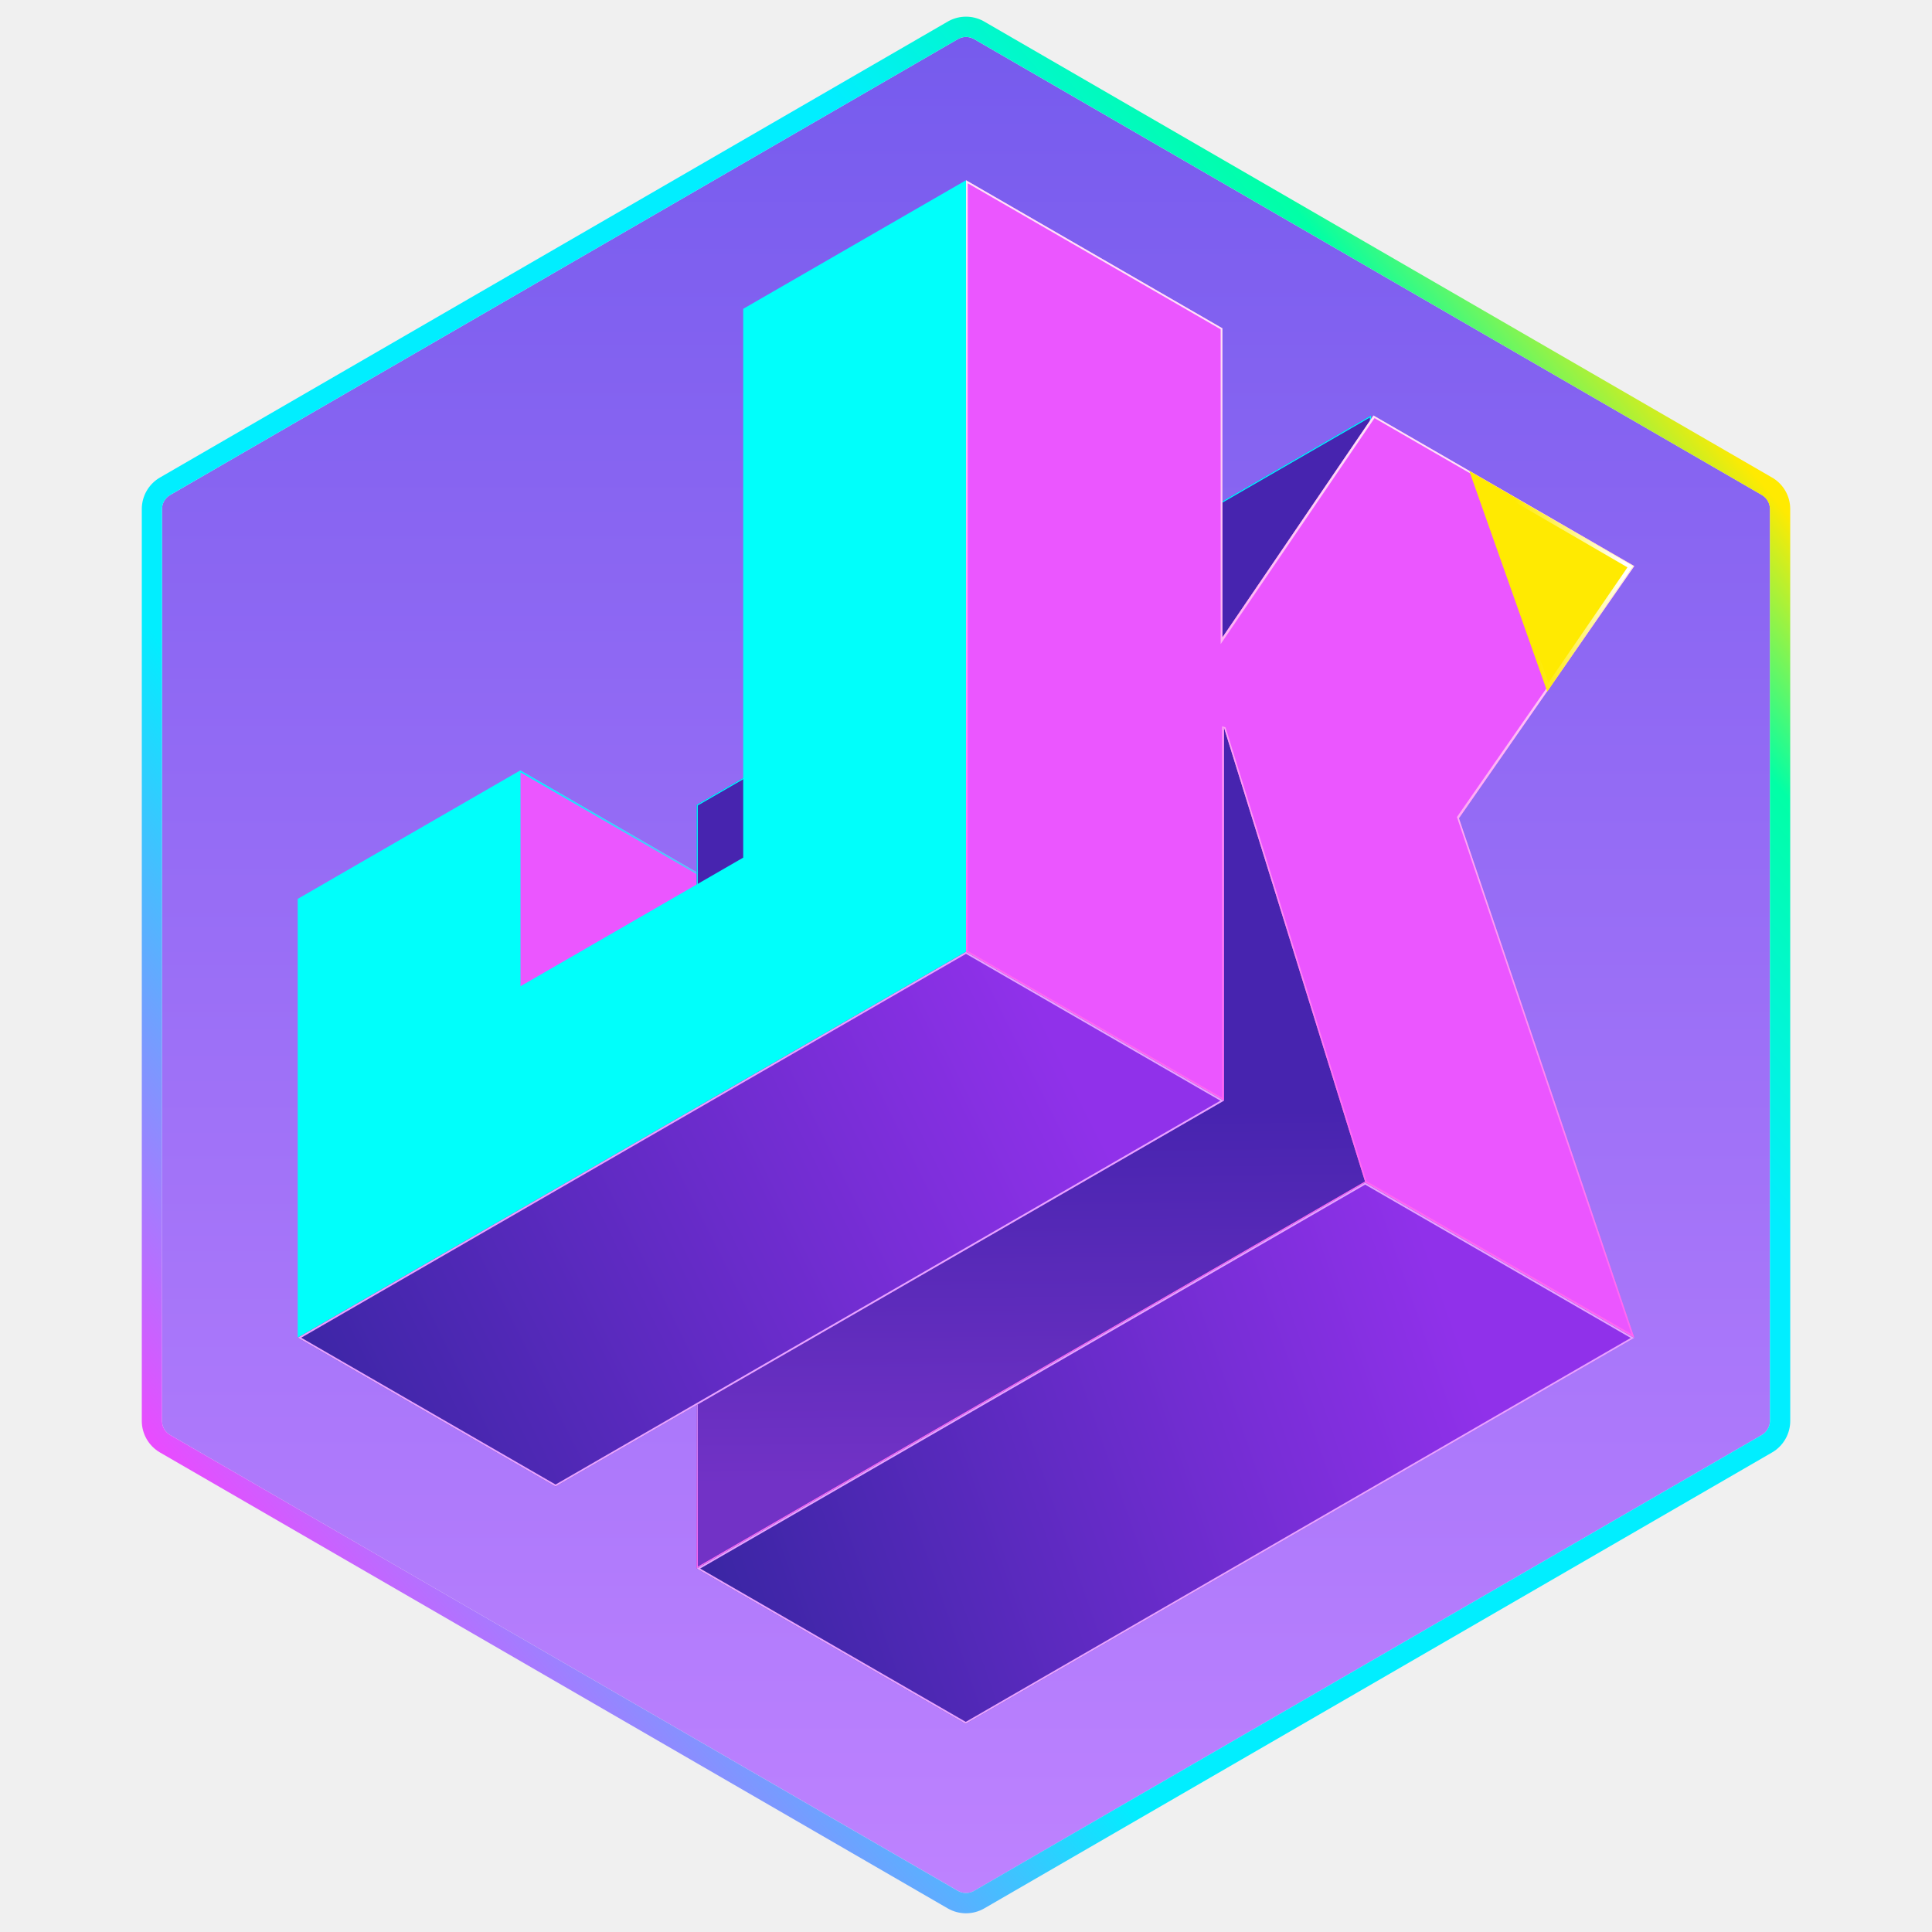
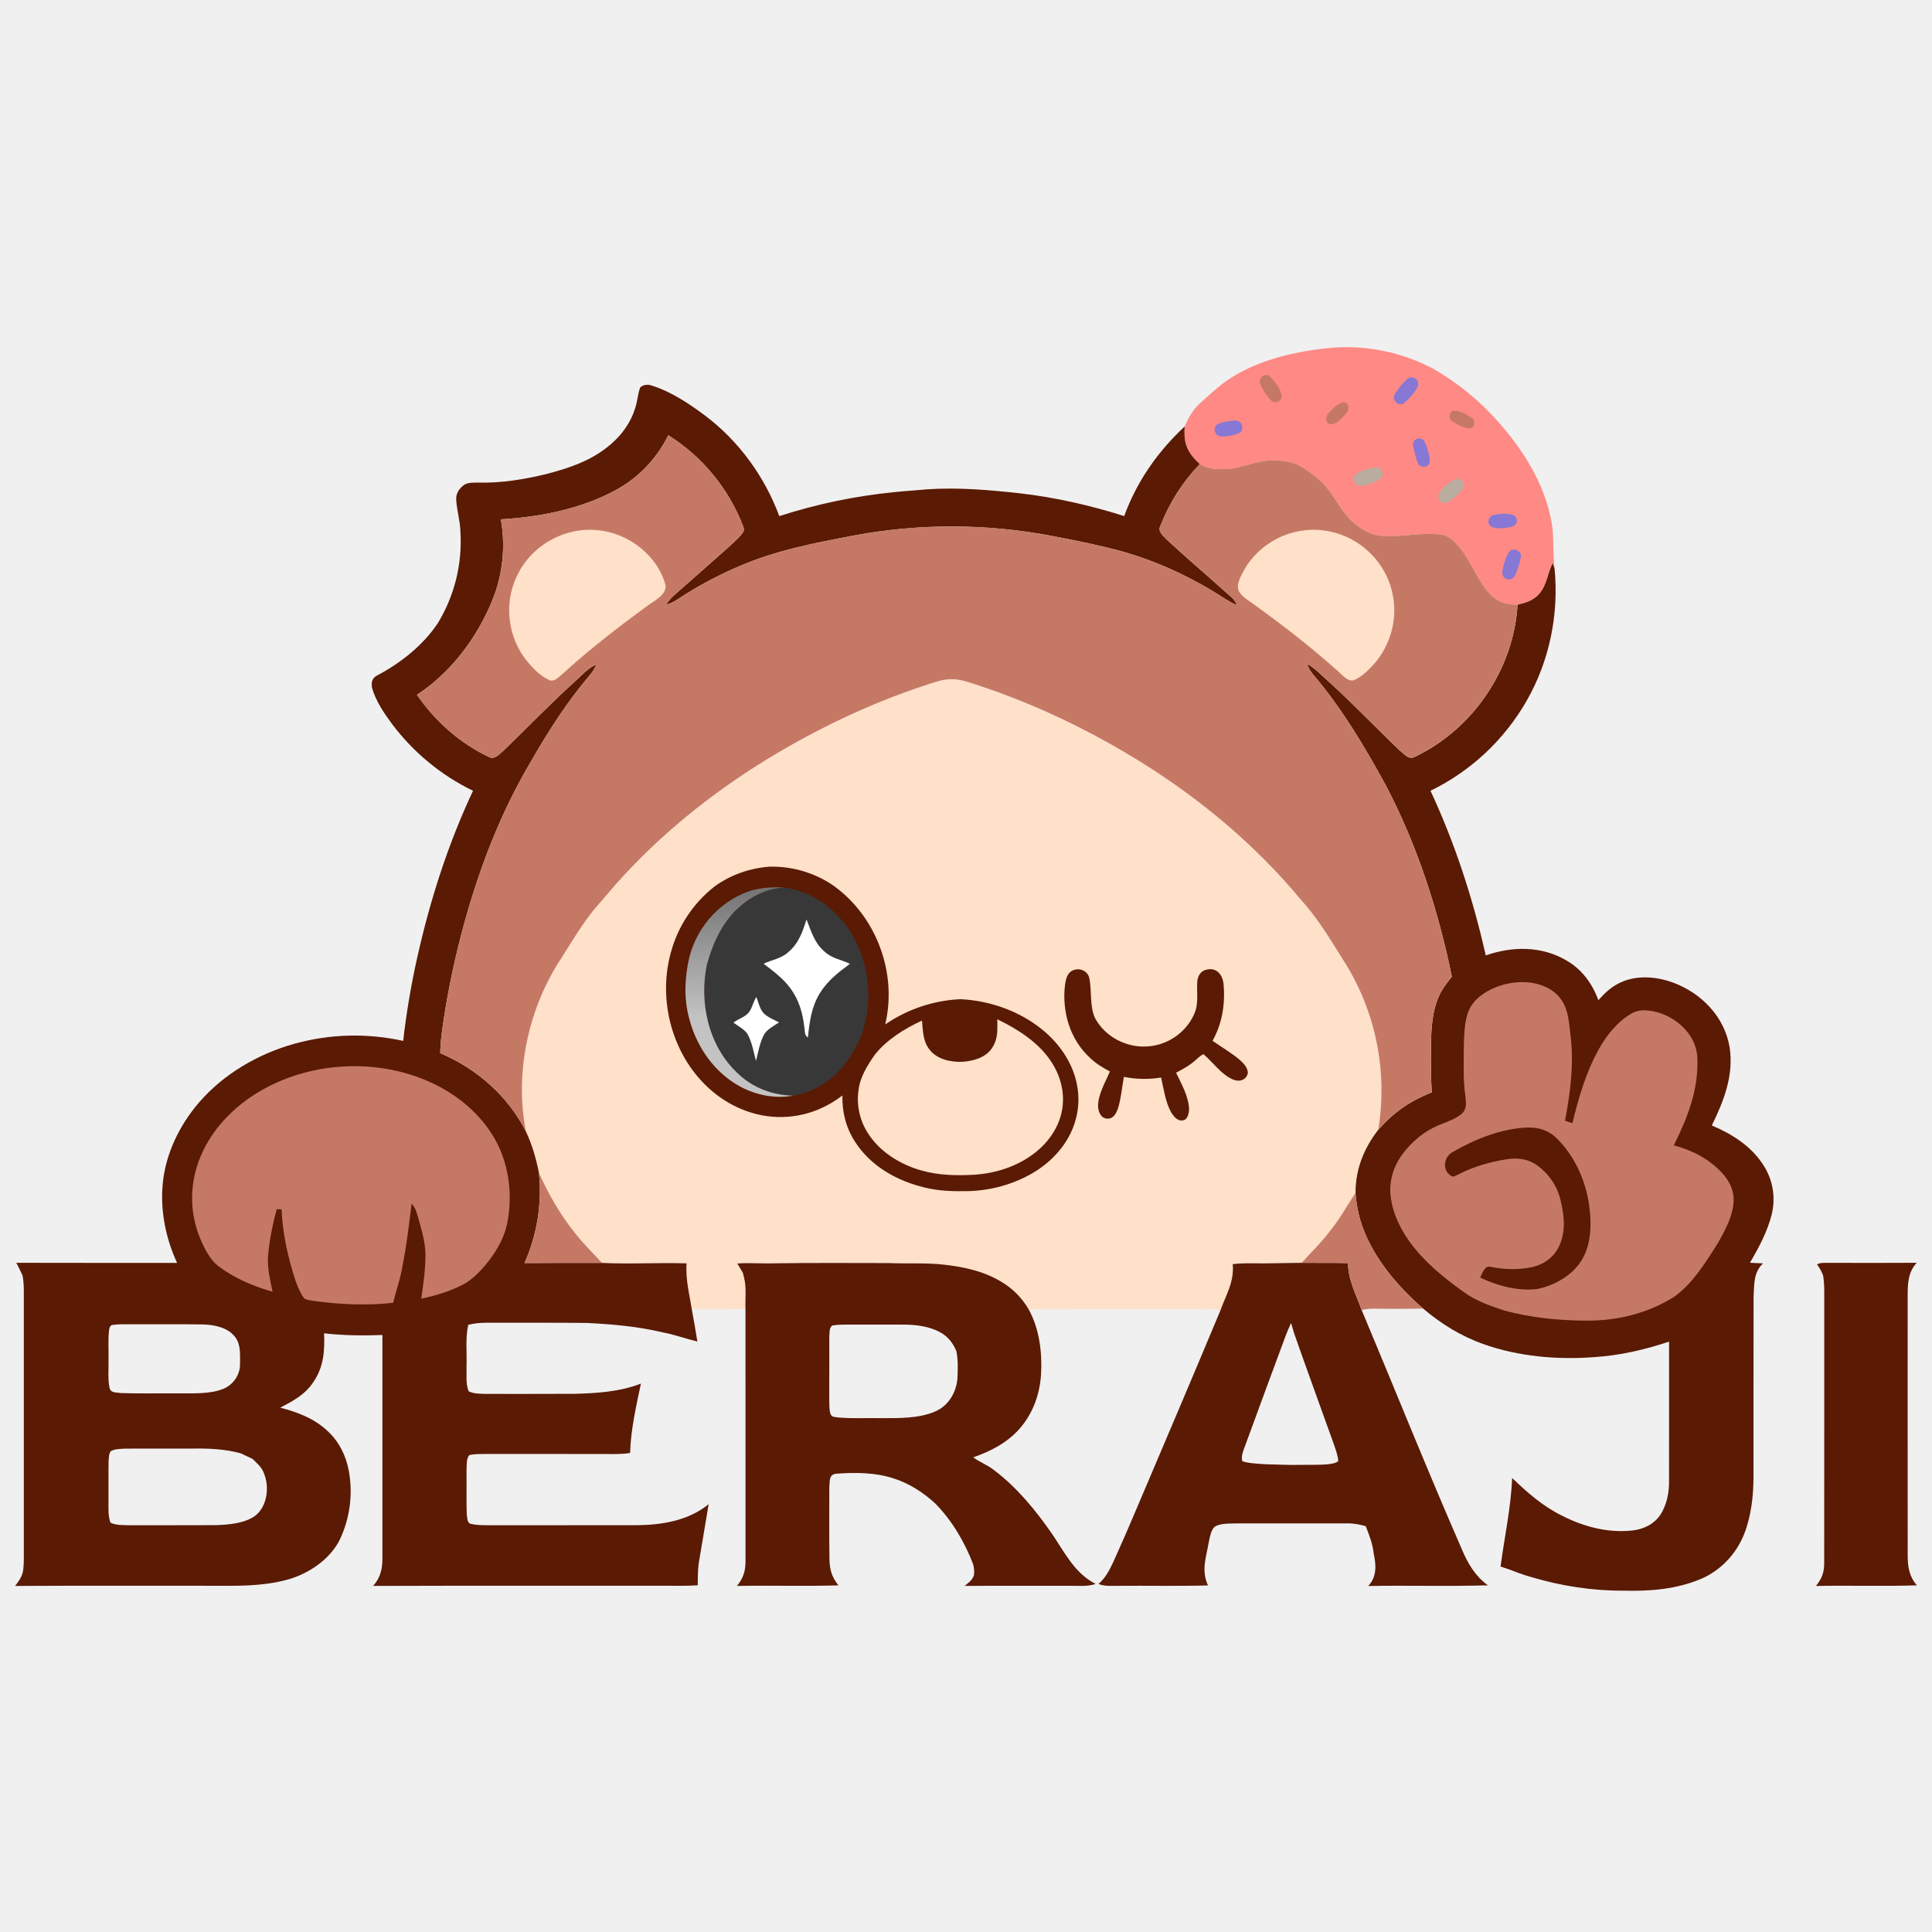
<svg xmlns="http://www.w3.org/2000/svg" viewBox="0 0 128 128">
-   <path fill="url(#_beraji-a)" d="M63.462 2.592a1.08 1.08 0 0 1 1.076 0l52.192 30.204a1.08 1.08 0 0 1 .536.93V94.14a1.09 1.09 0 0 1-.536.93l-52.19 30.204a1.08 1.08 0 0 1-1.076 0L11.27 95.07a1.08 1.08 0 0 1-.536-.93V33.726c0-.384.204-.738.536-.93z" />
-   <path fill="url(#_beraji-b)" d="M10.734 94.176a1.08 1.08 0 0 0 .536.894l52.19 30.204a1.09 1.09 0 0 0 1.044.018l.032-.02 52.192-30.204a1.09 1.09 0 0 0 .536-.892v-60.45a1.09 1.09 0 0 0-.504-.91l-.032-.02L64.54 2.592a1.08 1.08 0 0 0-1.076 0L11.27 32.796a1.08 1.08 0 0 0-.536.93zm107.874-.036c0 .86-.46 1.66-1.206 2.09L65.21 126.436a2.42 2.42 0 0 1-2.42 0L10.6 96.23a2.42 2.42 0 0 1-1.206-2.09V33.726c0-.862.46-1.66 1.206-2.09L62.79 1.43l.07-.04a2.42 2.42 0 0 1 2.28 0l.07.04 52.19 30.206.07.04a2.41 2.41 0 0 1 1.136 2.05z" />
-   <path fill="#EB56FF" d="m21.556 58.528 12.946-7.476L67.39 70.04l-12.946 7.476z" />
-   <path fill="url(#_beraji-c)" d="M34.5 51.052 67.39 70.04l-12.946 7.476-32.888-18.99zm19.944 26.33 12.714-7.34-32.656-18.856-12.714 7.34z" />
-   <path fill="url(#_beraji-d)" d="m46.156 53.322 44.68-25.794v50.604l-44.68 25.794z" />
-   <path fill="url(#_beraji-e)" d="M90.834 27.528v50.604l-44.68 25.794V53.322zm-44.602 76.266 44.526-25.706V27.66L46.232 53.364z" />
-   <path fill="#00FFFB" d="M64 63.068 19.724 88.632V59.554l14.76-8.52V65.34l14.756-8.52V20.46L64 11.942z" />
-   <path fill="#EB56FF" d="M64 63.068V11.94l16.988 9.808v20.48l10.008-14.702 17.28 9.976-11.618 16.706 11.62 34.42-17.82-10.286-9.372-30.16V72.93z" />
-   <path fill="url(#_beraji-f)" d="M80.988 21.75v20.48l10.008-14.702 17.28 9.976L96.658 54.21l11.62 34.42-17.82-10.286-9.372-30.16v24.748L64 63.068V11.94zM64.116 63l16.854 9.73V48.116l.222.074 9.342 30.064 17.558 10.136-11.54-34.18-.026-.08 11.55-16.606L91.064 27.7 80.872 42.672V21.816l-16.756-9.674z" />
-   <path fill="url(#_beraji-g)" d="M19.724 88.624 64 63.06l17.084 9.864-44.278 25.564z" />
-   <path fill="#E8A2FF" d="m64 63.06 17.084 9.864-44.278 25.564-17.082-9.864zM36.806 98.354l44.046-25.43L64 63.194 19.956 88.626z" />
-   <path fill="url(#_beraji-h)" d="m46.156 103.92 44.288-25.57 17.828 10.292-44.292 25.57z" />
-   <path fill="#E8A2FF" d="m90.444 78.35 17.828 10.292-44.292 25.57-17.826-10.292zm-26.46 35.728 44.056-25.436-17.596-10.158-44.056 25.436z" />
-   <path fill="#FFEA01" d="m102.508 45.82-5.166-14.624L108.21 37.5z" />
-   <path fill="url(#_beraji-i)" d="m108.21 37.5-5.702 8.32-5.166-14.624zm-5.626 7.732 5.24-7.644-9.986-5.796z" />
+   <path fill="#FF8985" d="M87.825 23.083c2.426-.29 4.926.19 7.085 1.323a17 17 0 0 1 4.36 3.551c1.782 2.002 3.289 4.476 3.604 7.177.057.846.013 1.69.12 2.536l-.125-.357c-.356.701-.362 1.409-.884 2.023-.383.447-.889.6-1.441.728-.638.003-1.241-.137-1.713-.589-.88-.852-1.314-2.213-2.1-3.168-.31-.38-.68-.774-1.182-.878-1.295-.197-2.716.18-3.97.076-.767-.045-1.43-.447-1.984-.956-.763-.707-1.108-1.583-1.799-2.363-.414-.466-.922-.856-1.447-1.19-.633-.404-1.4-.505-2.137-.489-.987.025-1.81.462-2.781.553-.681.058-1.338.043-1.944-.311-.367-.35-.705-.708-.876-1.196-.156-.427-.15-.85-.124-1.297.244-.566.523-1.093.988-1.512.653-.592 1.31-1.21 2.052-1.692 1.857-1.19 4.125-1.731 6.298-1.97" />
+   <path fill="#C57965" d="M83.718 24.878c.185-.064.328-.046.463.1.314.339.631.767.738 1.221a.427.427 0 0 1-.666.376 3.9 3.9 0 0 1-.737-1.08.455.455 0 0 1 .202-.617" />
+   <path fill="#8678D4" d="M93.178 25.163a.448.448 0 0 1 .787.345c-.175.45-.566.862-.922 1.183-.34.255-.798-.095-.673-.496.2-.385.497-.733.808-1.032" />
+   <path fill="#C57965" d="M88.854 26.68c.462-.143.61.33.384.651-.28.314-.733.914-1.215.738-.206-.115-.194-.46-.056-.623.24-.298.54-.594.887-.766m7.369.549c.482-.084 1.044.27 1.414.552.032.21.078.44-.13.572-.425.09-.924-.219-1.273-.43-.247-.086-.245-.595-.011-.694" />
+   <path fill="#8678D4" d="M100.083 36.463c.319-.138.684.036.684.4a4.3 4.3 0 0 1-.451 1.362c-.311.353-.88.074-.781-.386.101-.447.217-1.043.548-1.376m-18.733-8.55c.219-.024.52-.101.722.004.292.138.325.607.036.766-.375.176-.829.237-1.24.236-.363-.056-.531-.507-.264-.773.204-.147.504-.18.746-.233m17.513 6.24c.43-.128 1.014-.182 1.435-.014.323.22.236.628-.114.754-.413.101-.947.165-1.353.018-.324-.183-.274-.594.032-.758m-5.14-4.986c.245-.218.553-.13.691.148.172.403.306.857.311 1.298-.069.356-.55.43-.753.126-.186-.376-.271-.812-.348-1.22q-.051-.177.099-.352" />
+   <path fill="#BAAC9F" d="M90.525 31.103c.245-.068.533-.165.786-.115a.43.43 0 0 1 .122.743 3 3 0 0 1-1.246.451.446.446 0 0 1-.411-.704c.195-.19.496-.286.75-.375m5.81.67c.375-.207.82.212.59.592a3.2 3.2 0 0 1-1.037.924c-.371.147-.686-.216-.562-.575.213-.395.626-.715 1.008-.94" />
+   <path fill="#FFE0C9" d="M63.078 44.998c.597.006 1.137.215 1.696.397 3.813 1.25 7.47 3.014 10.872 5.13 3.954 2.472 7.534 5.47 10.518 9.056 1.098 1.197 1.896 2.535 2.753 3.905a16 16 0 0 1 2.397 11.362c-.951 1.228-1.514 2.622-1.506 4.19-.56.825-1.026 1.7-1.66 2.48-.575.776-1.271 1.432-1.912 2.15-1.093.003-2.183.05-3.276.03a10 10 0 0 0-1.29.052c.111 1.174-.434 2.016-.817 3.076-.646-.176-1.267-.103-1.925-.108-3.243-.003-6.489 0-9.732-.005-.35.005-.697.02-1.044.036a5.1 5.1 0 0 0-1.755-1.795c-1.174-.727-2.539-1.025-3.897-1.172-1.207-.13-2.386-.048-3.593-.1-2.548-.002-5.097-.023-7.647.017-.805.024-1.607-.047-2.412.011q.188.308.371.618l.076.317c.17.658.069 1.395.095 2.073l-2.58-.01h-.983c-.162-1.052-.418-1.928-.34-3.006-1.863-.062-3.733.06-5.599-.03-.607-.653-1.241-1.27-1.79-1.976-.977-1.216-1.752-2.567-2.39-3.985-.191-.955-.45-1.86-.862-2.743-.772-3.959.173-8.252 2.417-11.597.651-1.042 1.296-2.113 2.066-3.073a174 174 0 0 1 1.473-1.713c2.906-3.261 6.31-6.012 10.035-8.292 3.27-1.996 6.77-3.667 10.411-4.872.6-.193 1.192-.428 1.83-.423" />
+   <path fill="#5A1A03" d="M42.408 25.684c.193-.205.514-.236.77-.14 1.274.395 2.483 1.203 3.543 1.996 2.24 1.693 3.937 4.031 4.909 6.655a36.3 36.3 0 0 1 7.557-1.583c.74-.085 1.483-.12 2.223-.192 2.084-.14 4.115.038 6.186.265 2.34.274 4.642.795 6.886 1.507.829-2.287 2.226-4.282 4.005-5.936-.026.447-.031.87.124 1.297.171.488.51.846.876 1.196a12.3 12.3 0 0 0-2.597 4.063c-.22.391.154.662.392.923 1.247 1.16 2.551 2.258 3.815 3.401.319.303.707.53.853.96-.575-.244-1.052-.608-1.581-.925-1.882-1.13-3.885-2.031-5.998-2.63-1.524-.418-3.067-.728-4.62-1.022a35.4 35.4 0 0 0-13.208-.034c-2.61.5-5.098.965-7.555 2.025a26 26 0 0 0-3.478 1.8c-.463.28-.842.616-1.381.751a3 3 0 0 1 .46-.558l3.468-3.063c.378-.354.8-.69 1.12-1.1.128-.169.132-.278.059-.473a12.35 12.35 0 0 0-4.958-6.03c-.789 1.575-1.97 2.816-3.525 3.656-2.277 1.23-5.004 1.766-7.57 1.915a9.74 9.74 0 0 1-.565 5.365c-1.02 2.484-2.726 4.775-4.993 6.26 1.186 1.734 2.84 3.204 4.746 4.107.382.225.688-.165.96-.382 1.583-1.52 3.097-3.103 4.722-4.578.498-.434.88-.914 1.468-1.162a2.9 2.9 0 0 1-.48.752c-1.468 1.741-2.7 3.642-3.826 5.616-1.877 3.148-3.224 6.521-4.244 10.033a56 56 0 0 0-1.478 6.505c-.144.956-.31 1.882-.327 2.85 2.425 1.03 4.488 2.836 5.68 5.194.413.882.671 1.788.862 2.743a11.8 11.8 0 0 1-.957 5.969c1.712-.016 3.424-.006 5.137-.009 1.866.092 3.736-.031 5.6.03-.078 1.079.197 2.076.36 3.127.125.683.247 1.366.354 2.052-.777-.188-1.524-.463-2.31-.611-1.648-.39-3.32-.538-5.006-.62-2.225-.027-4.45-.006-6.674-.014a5 5 0 0 0-1.19.137c-.195.864-.083 1.8-.113 2.702.02.542-.075 1.201.146 1.706.335.171.783.157 1.154.169 1.948-.002 3.898.007 5.845-.006 1.463-.032 3.036-.136 4.408-.677-.314 1.496-.674 3.067-.716 4.596-.535.088-1.07.075-1.609.068-2.687-.002-5.376.001-8.064-.002-.324.009-.677-.005-.991.085-.196.246-.156.687-.174.987.012.97-.017 1.943.014 2.912.042.23.01.642.33.658.353.083.738.076 1.1.082 3.289-.006 6.581.003 9.87-.004 1.678-.02 3.392-.308 4.727-1.39q-.315 1.909-.64 3.816c-.086.519-.074 1.029-.08 1.554-.733.055-1.463.029-2.199.031-6.436.009-12.875-.011-19.31.012.48-.525.628-1.156.616-1.852q-.004-7.386 0-14.771c-1.29.047-2.581.034-3.866-.112.055 1.145-.03 2.234-.695 3.208-.546.842-1.342 1.266-2.206 1.716 1.174.313 2.259.716 3.154 1.567.741.69 1.195 1.61 1.382 2.594a7.5 7.5 0 0 1-.592 4.583c-.587 1.184-1.8 2.068-3.025 2.51-1.537.537-3.322.565-4.933.547-4.518.008-9.04-.017-13.555.012.24-.311.462-.609.53-1.008.072-.506.044-1.029.048-1.539V85.488a5.7 5.7 0 0 0-.082-.984 16 16 0 0 0-.418-.84c3.55.013 7.103.002 10.654.006-.744-1.61-1.125-3.462-.95-5.233.177-1.977 1.114-3.9 2.405-5.396 1.62-1.876 3.881-3.201 6.26-3.873a14.85 14.85 0 0 1 7.265-.205 52 52 0 0 1 .927-5.504c.85-3.815 2.036-7.524 3.7-11.068a14.8 14.8 0 0 1-5.38-4.445c-.535-.723-1.048-1.485-1.306-2.355-.068-.346-.017-.663.324-.835 1.558-.82 3.043-1.992 4.026-3.463a10.4 10.4 0 0 0 1.499-6.088c-.017-.705-.235-1.379-.275-2.077-.042-.424.208-.778.538-1.015.25-.152.607-.137.891-.14 1.561.044 3.148-.219 4.66-.598 1.364-.36 2.713-.816 3.84-1.69.895-.678 1.6-1.574 1.928-2.656.148-.438.17-.911.324-1.345M15.956 96.288c-1.031-.284-2.144-.335-3.209-.316-1.483.005-2.967-.005-4.45.003-.303.02-.703.015-.967.176-.128.186-.118.478-.137.695-.016.877.005 1.755-.006 2.632.006.478-.037.949.134 1.402.376.187.842.16 1.255.171 1.9-.006 3.801.007 5.7-.006.853-.026 1.914-.107 2.625-.616.796-.61.96-1.884.603-2.77-.14-.44-.457-.688-.768-1.001q-.389-.189-.78-.37m-7.102-8.552c-.454.004-.922-.02-1.374.041-.186.013-.23.184-.253.341-.076.64-.025 1.297-.037 1.94.015.62-.054 1.272.064 1.882.078.374.47.3.765.355 1.295.043 2.597.007 3.894.019.9-.006 1.963.05 2.817-.274.7-.252 1.198-.955 1.173-1.703.002-.573.054-1.25-.307-1.73-.466-.657-1.399-.84-2.155-.859-1.528-.025-3.058-.004-4.587-.012" />
+   <path fill="#5A1A03" d="M86.236 83.667c1.023.009 2.048-.005 3.071.016.02 1.144.519 2.041.907 3.11 2.216 5.29 4.352 10.617 6.647 15.874.394.931.883 1.762 1.72 2.366-2.642.075-5.29-.005-7.933.043.578-.611.53-1.38.364-2.144-.065-.644-.295-1.223-.528-1.819-.419-.119-.829-.197-1.267-.184q-3.684-.005-7.369.001c-.43.017-1.002-.017-1.375.223-.242.222-.306.65-.377.956-.17 1.035-.534 1.909-.062 2.931-1.99.053-3.982.006-5.972.025-.448-.004-.855.046-1.283-.123.463-.402.728-.917.983-1.463a133 133 0 0 0 1.517-3.473c1.867-4.39 3.737-8.778 5.574-13.18.383-1.06.928-1.902.817-3.076.43-.047.86-.06 1.29-.052 1.093.02 2.183-.027 3.276-.03m-.698 3.986a11 11 0 0 0-.367.861c-.887 2.4-1.778 4.796-2.653 7.2-.116.339-.318.728-.211 1.09.566.24 2.625.227 3.231.25 1.468-.028 2.775.07 3.123-.25-.007-.345-.17-.758-.278-1.09 0 0-2.45-6.782-2.642-7.377zM51.26 83.699c2.55-.04 5.099-.02 7.647-.018 1.207.053 2.386-.029 3.593.101 1.358.147 2.724.445 3.897 1.172a5.1 5.1 0 0 1 1.755 1.795c.709 1.28.9 2.839.821 4.28-.076 1.33-.536 2.615-1.42 3.623-.83.945-1.905 1.49-3.076 1.902.435.32.956.503 1.382.848 1.514 1.137 2.763 2.666 3.836 4.212.838 1.23 1.5 2.62 2.895 3.326-.583.197-1.125.11-1.726.122-2.318.006-4.637-.009-6.954.009.261-.219.518-.376.618-.724.037-.243.002-.48-.057-.718-.561-1.465-1.397-2.89-2.502-4.015-.79-.726-1.734-1.342-2.764-1.664-1.188-.397-2.542-.408-3.78-.314-.522.036-.437.484-.48.871.004 1.617-.016 3.235.01 4.852.027.7.165 1.126.593 1.676-2.238.066-4.482-.007-6.722.038.44-.554.575-1.004.566-1.716-.002-5.546.001-11.093-.002-16.64-.026-.677.075-1.414-.094-2.072q-.04-.159-.077-.317a56 56 0 0 0-.371-.618c.805-.058 1.607.013 2.412-.01m8.62 4.059c-1.158-.007-2.317 0-3.476-.003-.417.004-.85-.01-1.262.061-.221.172-.17.47-.197.718-.006 1.385.005 2.771-.005 4.157.005.316-.006.655.071.962.096.273.32.214.555.26.923.078 1.86.024 2.785.041 1.158-.001 2.525.035 3.602-.44.889-.374 1.412-1.274 1.481-2.207.027-.594.047-1.22-.075-1.802-.227-.538-.571-.975-1.093-1.253-.71-.38-1.59-.493-2.386-.494m67.11-4.096c-.561.604-.596 1.321-.603 2.101.001 5.772-.004 11.549.003 17.32.001.733.11 1.382.61 1.95-2.227.071-4.462-.005-6.69.04.413-.515.554-.906.547-1.577.01-5.956.002-11.915.005-17.87a7 7 0 0 0-.073-1.115 3 3 0 0 0-.407-.741c.217-.123.434-.097.674-.105 1.977.006 3.956.012 5.934-.003m-24.121-46.349.125.357c.292 3.022-.332 6.096-1.838 8.736a14.8 14.8 0 0 1-6.382 5.984c1.627 3.49 2.814 7.157 3.661 10.909 1.769-.62 3.7-.633 5.347.334 1.024.59 1.715 1.533 2.114 2.63.413-.456.835-.873 1.401-1.139 1.089-.534 2.388-.444 3.504-.041 1.914.687 3.474 2.293 3.796 4.336.271 1.845-.39 3.52-1.185 5.143 1.357.576 2.622 1.378 3.426 2.643.619.964.812 2.11.55 3.225-.278 1.137-.86 2.225-1.45 3.23q.435.024.868.042c-.645.607-.576 1.388-.627 2.2-.011 3.97 0 7.944-.006 11.914.002 1.268-.148 2.617-.614 3.805-.517 1.319-1.544 2.415-2.85 2.98-1.634.688-3.385.83-5.139.784-2.076.011-4.128-.309-6.116-.9a24 24 0 0 0-.431-.131 16 16 0 0 1-.947-.345l-.66-.224c.258-1.952.69-3.898.767-5.866.998.96 2.013 1.856 3.266 2.478 1.449.746 3.039 1.172 4.677 1.004.742-.08 1.433-.399 1.864-1.025.437-.651.604-1.51.589-2.283.004-3.07 0-6.14.001-9.209-1.598.536-3.27.921-4.957 1.028-2.45.185-5.013-.036-7.338-.862-1.478-.52-2.81-1.345-4-2.355-1.666-1.451-3.208-3.253-3.99-5.341a8.4 8.4 0 0 1-.487-2.316c-.008-1.568.555-2.962 1.506-4.19 1.013-1.146 2.12-1.922 3.55-2.476-.077-1.07-.063-2.157-.055-3.23.014-1.018.086-2.124.494-3.071.214-.514.542-.935.887-1.366-.896-4.382-2.299-8.72-4.383-12.69-1.394-2.542-2.842-4.987-4.714-7.216-.217-.248-.398-.49-.481-.816.535.313.937.747 1.395 1.153 1.627 1.472 3.137 3.066 4.72 4.578.318.246.603.669 1.046.411 3.849-1.856 6.51-5.807 6.771-10.06.552-.13 1.058-.282 1.441-.73.522-.613.528-1.321.884-2.022M50.982 57.42a7.2 7.2 0 0 1 4.164 1.204c2.896 2.023 4.324 5.823 3.5 9.249a9.6 9.6 0 0 1 4.988-1.674c1.678.082 3.353.603 4.757 1.528 1.083.715 1.998 1.682 2.547 2.864.514 1.102.663 2.36.34 3.54-.368 1.423-1.344 2.6-2.56 3.401-1.452.94-3.22 1.413-4.945 1.385-.988.018-1.967-.06-2.917-.349-1.68-.474-3.232-1.42-4.193-2.902-.606-.922-.881-1.988-.85-3.088-.959.74-2.095 1.233-3.302 1.377-1.807.236-3.627-.34-5.056-1.443-2.777-2.146-3.93-6.002-3.024-9.35a8.3 8.3 0 0 1 2.914-4.434c1.062-.772 2.327-1.209 3.637-1.308m15.09 10.11c.005.65.062 1.23-.291 1.813-.409.712-1.239.943-2.008 1.004-.79.03-1.692-.157-2.196-.817-.441-.568-.424-1.233-.494-1.913-1.139.524-2.329 1.259-3.116 2.25-.484.688-.977 1.472-1.081 2.32a4.15 4.15 0 0 0 .576 2.827c.78 1.269 2.143 2.122 3.556 2.526 1.181.34 2.372.352 3.59.288 1.393-.11 2.736-.536 3.86-1.376.92-.69 1.62-1.634 1.868-2.765.253-1.164-.036-2.357-.686-3.342-.813-1.264-2.242-2.178-3.578-2.816m4.953-3.213c.44-.234 1.007-.033 1.138.458.183.833.014 1.908.39 2.686.666 1.228 2.064 1.965 3.457 1.87 1.425-.079 2.737-1.037 3.202-2.388.192-.622.06-1.338.115-1.965.049-.387.295-.72.708-.752.587-.1.947.368 1.02.893.134 1.335-.06 2.657-.72 3.837.575.404 1.19.765 1.736 1.207.268.232.592.538.603.917-.072.436-.5.612-.9.473-.8-.28-1.41-1.18-2.04-1.709-.202.079-.366.265-.533.399-.384.349-.829.586-1.283.828.348.725.818 1.552.859 2.366.007.272-.08.764-.423.794-.363.051-.613-.287-.776-.56-.367-.676-.48-1.533-.652-2.28a6.9 6.9 0 0 1-2.465-.045c-.13.69-.183 1.418-.392 2.091-.12.329-.295.689-.702.678-.424-.01-.605-.452-.615-.816-.014-.783.483-1.595.779-2.31-.459-.249-.9-.51-1.28-.87-1.36-1.224-1.903-3.077-1.693-4.86.056-.35.124-.757.467-.942" />
+   <path fill="#383838" d="M51.965 58.802c2.023.251 3.757 1.682 4.677 3.455a8.04 8.04 0 0 1 .605 5.778c-.221.864-.695 1.682-1.217 2.4-.845 1.117-2.088 1.931-3.482 2.156-1.38-.032-2.682-.525-3.677-1.485-1.932-1.804-2.565-4.677-2.036-7.205.37-1.318.902-2.544 1.865-3.545.883-.87 2-1.503 3.265-1.554" />
+   <path fill="#fff" d="M53.436 60.918c.314.792.506 1.526 1.175 2.113.505.48 1.097.532 1.696.826-.769.57-1.488 1.125-1.997 1.956-.556.914-.674 1.882-.785 2.924-.254-.166-.178-.432-.24-.702-.103-.938-.369-1.837-.949-2.595-.488-.65-1.108-1.1-1.745-1.59.588-.281 1.158-.325 1.656-.787.677-.579.923-1.33 1.189-2.146m-3.322 5.135c.142.37.216.806.502 1.095.269.264.668.415.997.589-.347.233-.84.477-1.024.869-.26.51-.36 1.134-.504 1.685-.146-.555-.253-1.171-.51-1.687-.172-.382-.662-.602-.982-.857.363-.268.823-.374 1.075-.747.185-.29.246-.655.446-.947" />
+   <path fill="url(#a)" d="M49.2 59.214c.88-.4 1.811-.46 2.765-.412-1.265.051-2.382.683-3.265 1.554-.963 1-1.494 2.227-1.865 3.545-.529 2.528.104 5.401 2.036 7.205.995.96 2.297 1.453 3.677 1.485-1.395.247-2.824-.114-3.992-.894-1.465-.984-2.454-2.52-2.895-4.215-.363-1.342-.302-2.693.003-4.04.47-1.86 1.77-3.45 3.536-4.228" />
+   <path fill="#C57965" d="M101.591 65.13c.754.147 1.467.5 1.887 1.164.453.676.47 1.51.574 2.29.235 1.93-.012 3.774-.364 5.668l.491.16c.407-1.7.909-3.41 1.772-4.945.494-.88 1.17-1.724 2.04-2.26.385-.25.799-.307 1.25-.253 1.585.18 3.167 1.485 3.214 3.157.077 2.106-.642 3.925-1.564 5.773 1.001.264 1.934.69 2.724 1.368.684.575 1.265 1.347 1.246 2.279-.023.999-.586 2.015-1.071 2.869-.781 1.227-1.668 2.67-2.874 3.518-1.732 1.096-3.805 1.6-5.849 1.578-1.81-.011-3.652-.194-5.401-.668-.939-.309-1.946-.663-2.738-1.264-1.036-.74-2.054-1.557-2.906-2.505-.9-1.013-1.68-2.31-1.871-3.667-.155-1.014.125-2.036.72-2.864.642-.892 1.543-1.638 2.578-2.031.476-.2 1.07-.39 1.443-.756.313-.316.226-.758.189-1.158-.152-1.02-.097-1.991-.105-3.026.023-.787.017-1.641.255-2.399.199-.63.659-1.09 1.217-1.427.93-.552 2.073-.787 3.143-.601m-72.417 6.898c1.697.912 3.168 2.33 3.946 4.105.666 1.55.808 3.272.481 4.922-.172.908-.676 1.777-1.234 2.504-.482.604-1.056 1.233-1.756 1.582-.864.435-1.765.698-2.706.903.151-.97.278-1.928.282-2.911-.003-.789-.236-1.573-.446-2.33-.117-.39-.18-.753-.47-1.059-.17 1.366-.326 2.728-.597 4.08-.128.853-.427 1.654-.627 2.49-1.733.192-3.508.115-5.234-.12-.212-.04-.477-.05-.66-.172-.25-.325-.411-.73-.553-1.112-.517-1.552-.874-3.15-.947-4.789l-.315-.01a17.7 17.7 0 0 0-.573 3.023c-.084.853.136 1.615.29 2.444-1.231-.345-2.462-.866-3.496-1.624-.634-.45-.993-1.202-1.295-1.895a7 7 0 0 1-.087-5.159c.748-2.018 2.327-3.633 4.183-4.686 3.556-2.011 8.206-2.129 11.814-.186" />
+   <path fill="#5A1A03" d="M101.174 74.705c.729-.035 1.406.173 1.934.684 1.261 1.223 2.016 2.963 2.205 4.696.127 1.038.093 2.226-.395 3.175-.567 1.136-1.832 1.885-3.047 2.135-1.274.165-2.659-.204-3.806-.752.157-.289.3-.857.74-.703.904.18 1.873.2 2.771-.008.74-.178 1.372-.65 1.703-1.338.477-.975.364-2.046.114-3.066-.211-.961-.826-1.826-1.638-2.38-.592-.393-1.283-.451-1.973-.338-1.076.178-2.166.478-3.135.987-.224.087-.37.26-.588.05-.538-.406-.363-1.26.213-1.537 1.464-.845 3.195-1.543 4.902-1.605" />
+   <path fill="#C57965" d="M89.808 79.038c.06.79.208 1.572.488 2.316.781 2.088 2.323 3.89 3.989 5.341-.81.025-1.617.013-2.426.016-.562.005-1.093-.054-1.645.081-.388-1.068-.887-1.965-.907-3.11-1.023-.02-2.048-.006-3.07-.015.64-.717 1.337-1.373 1.91-2.15.635-.778 1.1-1.654 1.66-2.48m-54.1-1.327c.638 1.418 1.414 2.769 2.391 3.985.548.705 1.182 1.323 1.79 1.975-1.714.003-3.426-.007-5.138.009a11.8 11.8 0 0 0 .957-5.97m8.57-48.874a12.35 12.35 0 0 1 4.958 6.03c.074.195.07.305-.058.474-.322.408-.743.745-1.121 1.1q-1.735 1.53-3.468 3.062a3 3 0 0 0-.46.558c.54-.135.918-.47 1.38-.75a26 26 0 0 1 3.48-1.801c2.456-1.06 4.945-1.525 7.555-2.025a35.4 35.4 0 0 1 13.208.034c1.552.294 3.095.604 4.619 1.021 2.113.6 4.117 1.502 5.998 2.63.53.318 1.006.682 1.58.926-.145-.43-.533-.657-.852-.96-1.263-1.143-2.568-2.241-3.815-3.4-.238-.262-.612-.533-.392-.925a12.3 12.3 0 0 1 2.597-4.062c.607.354 1.263.37 1.944.311.97-.091 1.794-.528 2.78-.553.739-.016 1.505.085 2.138.49.525.333 1.033.723 1.447 1.19.691.78 1.036 1.655 1.8 2.363.553.508 1.216.91 1.983.955 1.254.104 2.675-.273 3.97-.076.502.104.871.498 1.181.878.787.955 1.221 2.316 2.101 3.168.472.452 1.075.592 1.713.59-.261 4.253-2.922 8.204-6.77 10.06-.444.258-.73-.165-1.046-.411-1.584-1.512-3.094-3.106-4.72-4.578-.46-.406-.861-.84-1.396-1.153.083.327.264.568.48.816 1.873 2.229 3.32 4.674 4.715 7.216 2.084 3.97 3.487 8.308 4.383 12.69-.345.43-.673.852-.887 1.366-.408.947-.48 2.053-.494 3.07-.008 1.074-.022 2.162.056 3.231-1.431.554-2.538 1.33-3.551 2.475a16 16 0 0 0-2.397-11.361c-.857-1.37-1.655-2.708-2.753-3.905-2.984-3.585-6.564-6.584-10.518-9.056-3.403-2.116-7.06-3.88-10.871-5.13-.56-.182-1.1-.391-1.697-.397-.638-.005-1.23.23-1.83.423-3.64 1.205-7.14 2.876-10.41 4.872-3.725 2.28-7.13 5.03-10.036 8.292q-.742.852-1.472 1.713c-.77.96-1.416 2.031-2.066 3.073-2.245 3.345-3.19 7.638-2.418 11.597-1.192-2.358-3.255-4.164-5.68-5.193.017-.969.183-1.895.327-2.851a56 56 0 0 1 1.478-6.505c1.02-3.512 2.368-6.885 4.244-10.033 1.125-1.974 2.358-3.875 3.825-5.616.205-.233.355-.468.481-.752-.588.248-.97.728-1.468 1.162-1.625 1.475-3.14 3.059-4.721 4.578-.273.217-.579.607-.961.382-1.905-.903-3.56-2.373-4.746-4.107 2.267-1.485 3.973-3.776 4.993-6.26a9.74 9.74 0 0 0 .565-5.365c2.566-.15 5.293-.685 7.57-1.916 1.555-.839 2.736-2.08 3.525-3.655" />
+   <path fill="#FFE0C9" d="M39.583 35.127c2.046.17 4.004 1.678 4.52 3.678.026.665-.863 1.043-1.309 1.407-1.917 1.397-3.787 2.851-5.54 4.45-.252.19-.518.555-.872.389-.594-.262-1.092-.794-1.499-1.287-1.239-1.568-1.514-3.77-.647-5.577.925-2.02 3.126-3.287 5.347-3.06m48.085.014c2.143.245 3.98 1.84 4.524 3.919.479 1.734.003 3.644-1.198 4.978-.376.398-.828.865-1.356 1.045-.442.064-.859-.553-1.197-.791-1.672-1.495-3.45-2.862-5.267-4.18-.35-.263-.816-.51-1.06-.88-.27-.448.07-1 .276-1.406 1.02-1.87 3.158-2.954 5.278-2.685" />
  <defs>
-     <linearGradient id="_beraji-a" x1="64" x2="64" y1="2.28" y2="125.584" gradientUnits="userSpaceOnUse">
-       <stop stop-color="#765BED" />
-       <stop offset="1" stop-color="#BE82FF" />
-     </linearGradient>
-     <linearGradient id="_beraji-b" x1="114.716" x2="18.114" y1="29.584" y2="110.29" gradientUnits="userSpaceOnUse">
-       <stop stop-color="#FFEA01" />
-       <stop offset=".096" stop-color="#01FFA6" />
-       <stop offset=".245" stop-color="#01EEFF" />
-       <stop offset=".7" stop-color="#01EEFF" />
-       <stop offset="1" stop-color="#FF3CFF" />
-     </linearGradient>
-     <linearGradient id="_beraji-c" x1="28.028" x2="44.472" y1="54.79" y2="83.272" gradientUnits="userSpaceOnUse">
-       <stop stop-color="#00F2FF" />
-       <stop offset="1" stop-color="#FF66F2" />
-     </linearGradient>
-     <linearGradient id="_beraji-d" x1="73.728" x2="74.026" y1="73.124" y2="98.042" gradientUnits="userSpaceOnUse">
-       <stop offset=".022" stop-color="#4724AF" />
-       <stop offset="1" stop-color="#7232C6" />
-     </linearGradient>
-     <linearGradient id="_beraji-e" x1="68.494" x2="90.406" y1="40.424" y2="78.378" gradientUnits="userSpaceOnUse">
-       <stop stop-color="#00F2FF" />
-       <stop offset="1" stop-color="#FF66F2" />
-     </linearGradient>
-     <linearGradient id="_beraji-f" x1="86.138" x2="64" y1="24.722" y2="63.068" gradientUnits="userSpaceOnUse">
-       <stop stop-color="#FFE2F7" />
-       <stop offset="1" stop-color="#FF66F2" />
-     </linearGradient>
-     <linearGradient id="_beraji-g" x1="69.166" x2="18.082" y1="67.422" y2="92.806" gradientUnits="userSpaceOnUse">
-       <stop stop-color="#9031EA" />
-       <stop offset="1" stop-color="#3825A2" />
-     </linearGradient>
-     <linearGradient id="_beraji-h" x1="95.262" x2="44.482" y1="84.26" y2="101.984" gradientUnits="userSpaceOnUse">
-       <stop stop-color="#9031EA" />
-       <stop offset="1" stop-color="#3825A2" />
-     </linearGradient>
-     <linearGradient id="_beraji-i" x1="107.74" x2="101.166" y1="37.97" y2="38.91" gradientUnits="userSpaceOnUse">
-       <stop stop-color="#fff" />
-       <stop offset="1" stop-color="#fff" stop-opacity="0" />
+     <linearGradient id="a" x1="48.98" x2="48.98" y1="58.788" y2="72.668" gradientUnits="userSpaceOnUse">
+       <stop stop-color="#737373" />
+       <stop offset=".625" stop-color="#C3C3C3" />
    </linearGradient>
  </defs>
</svg>
